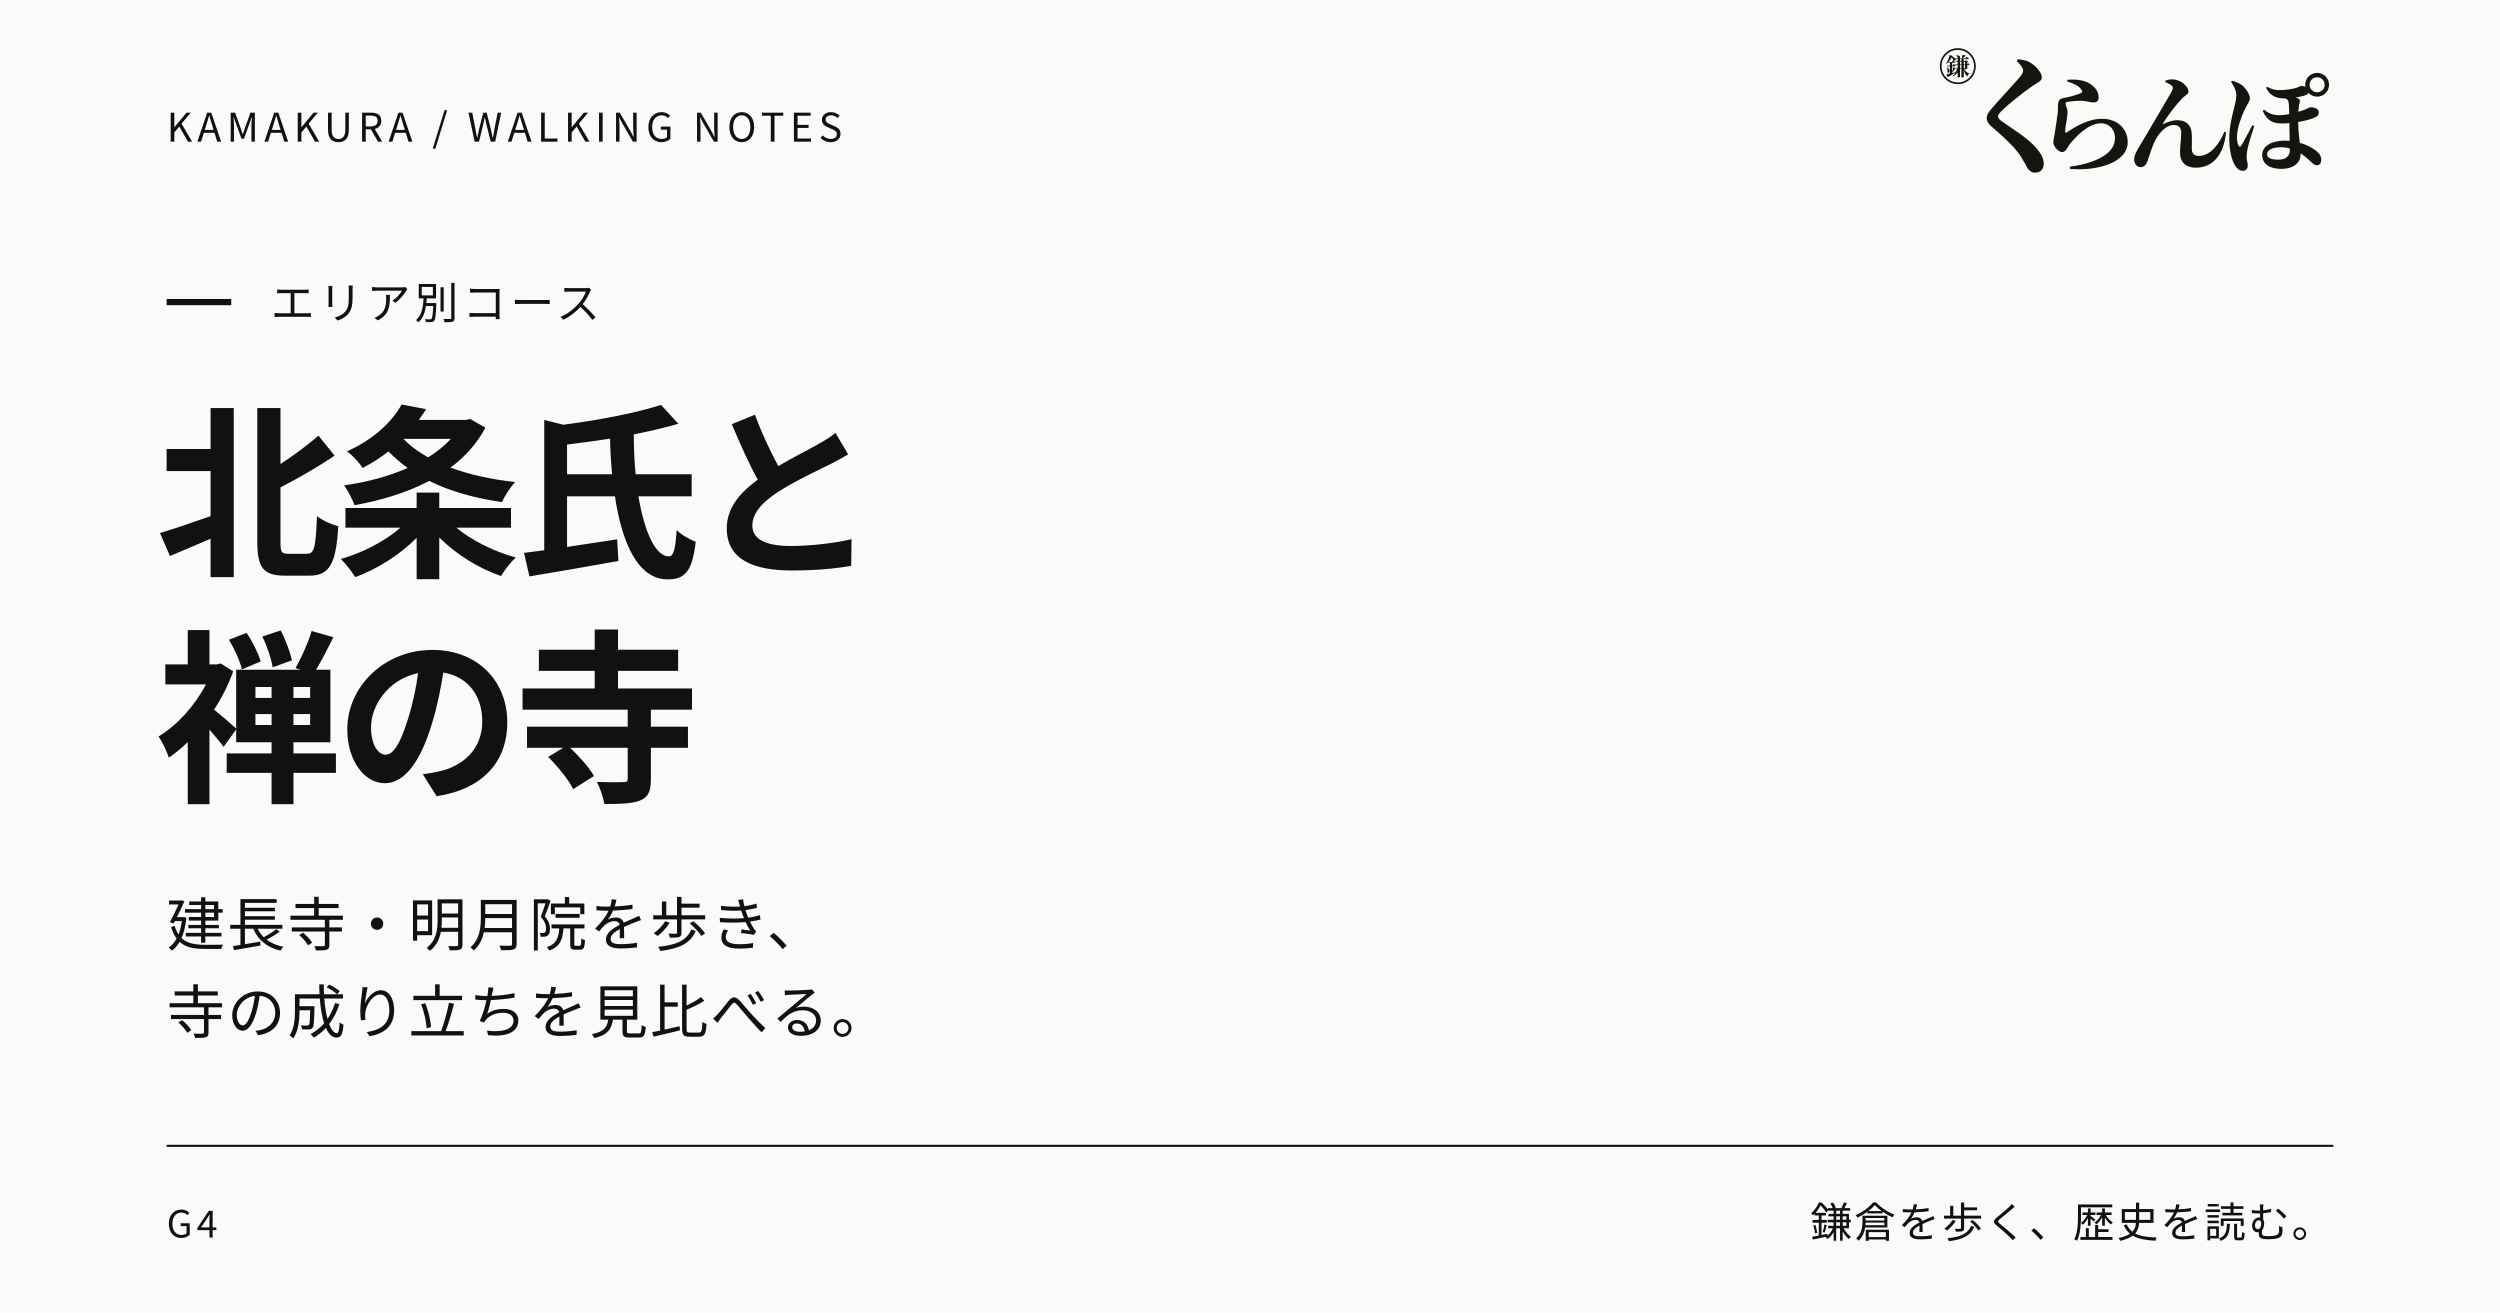
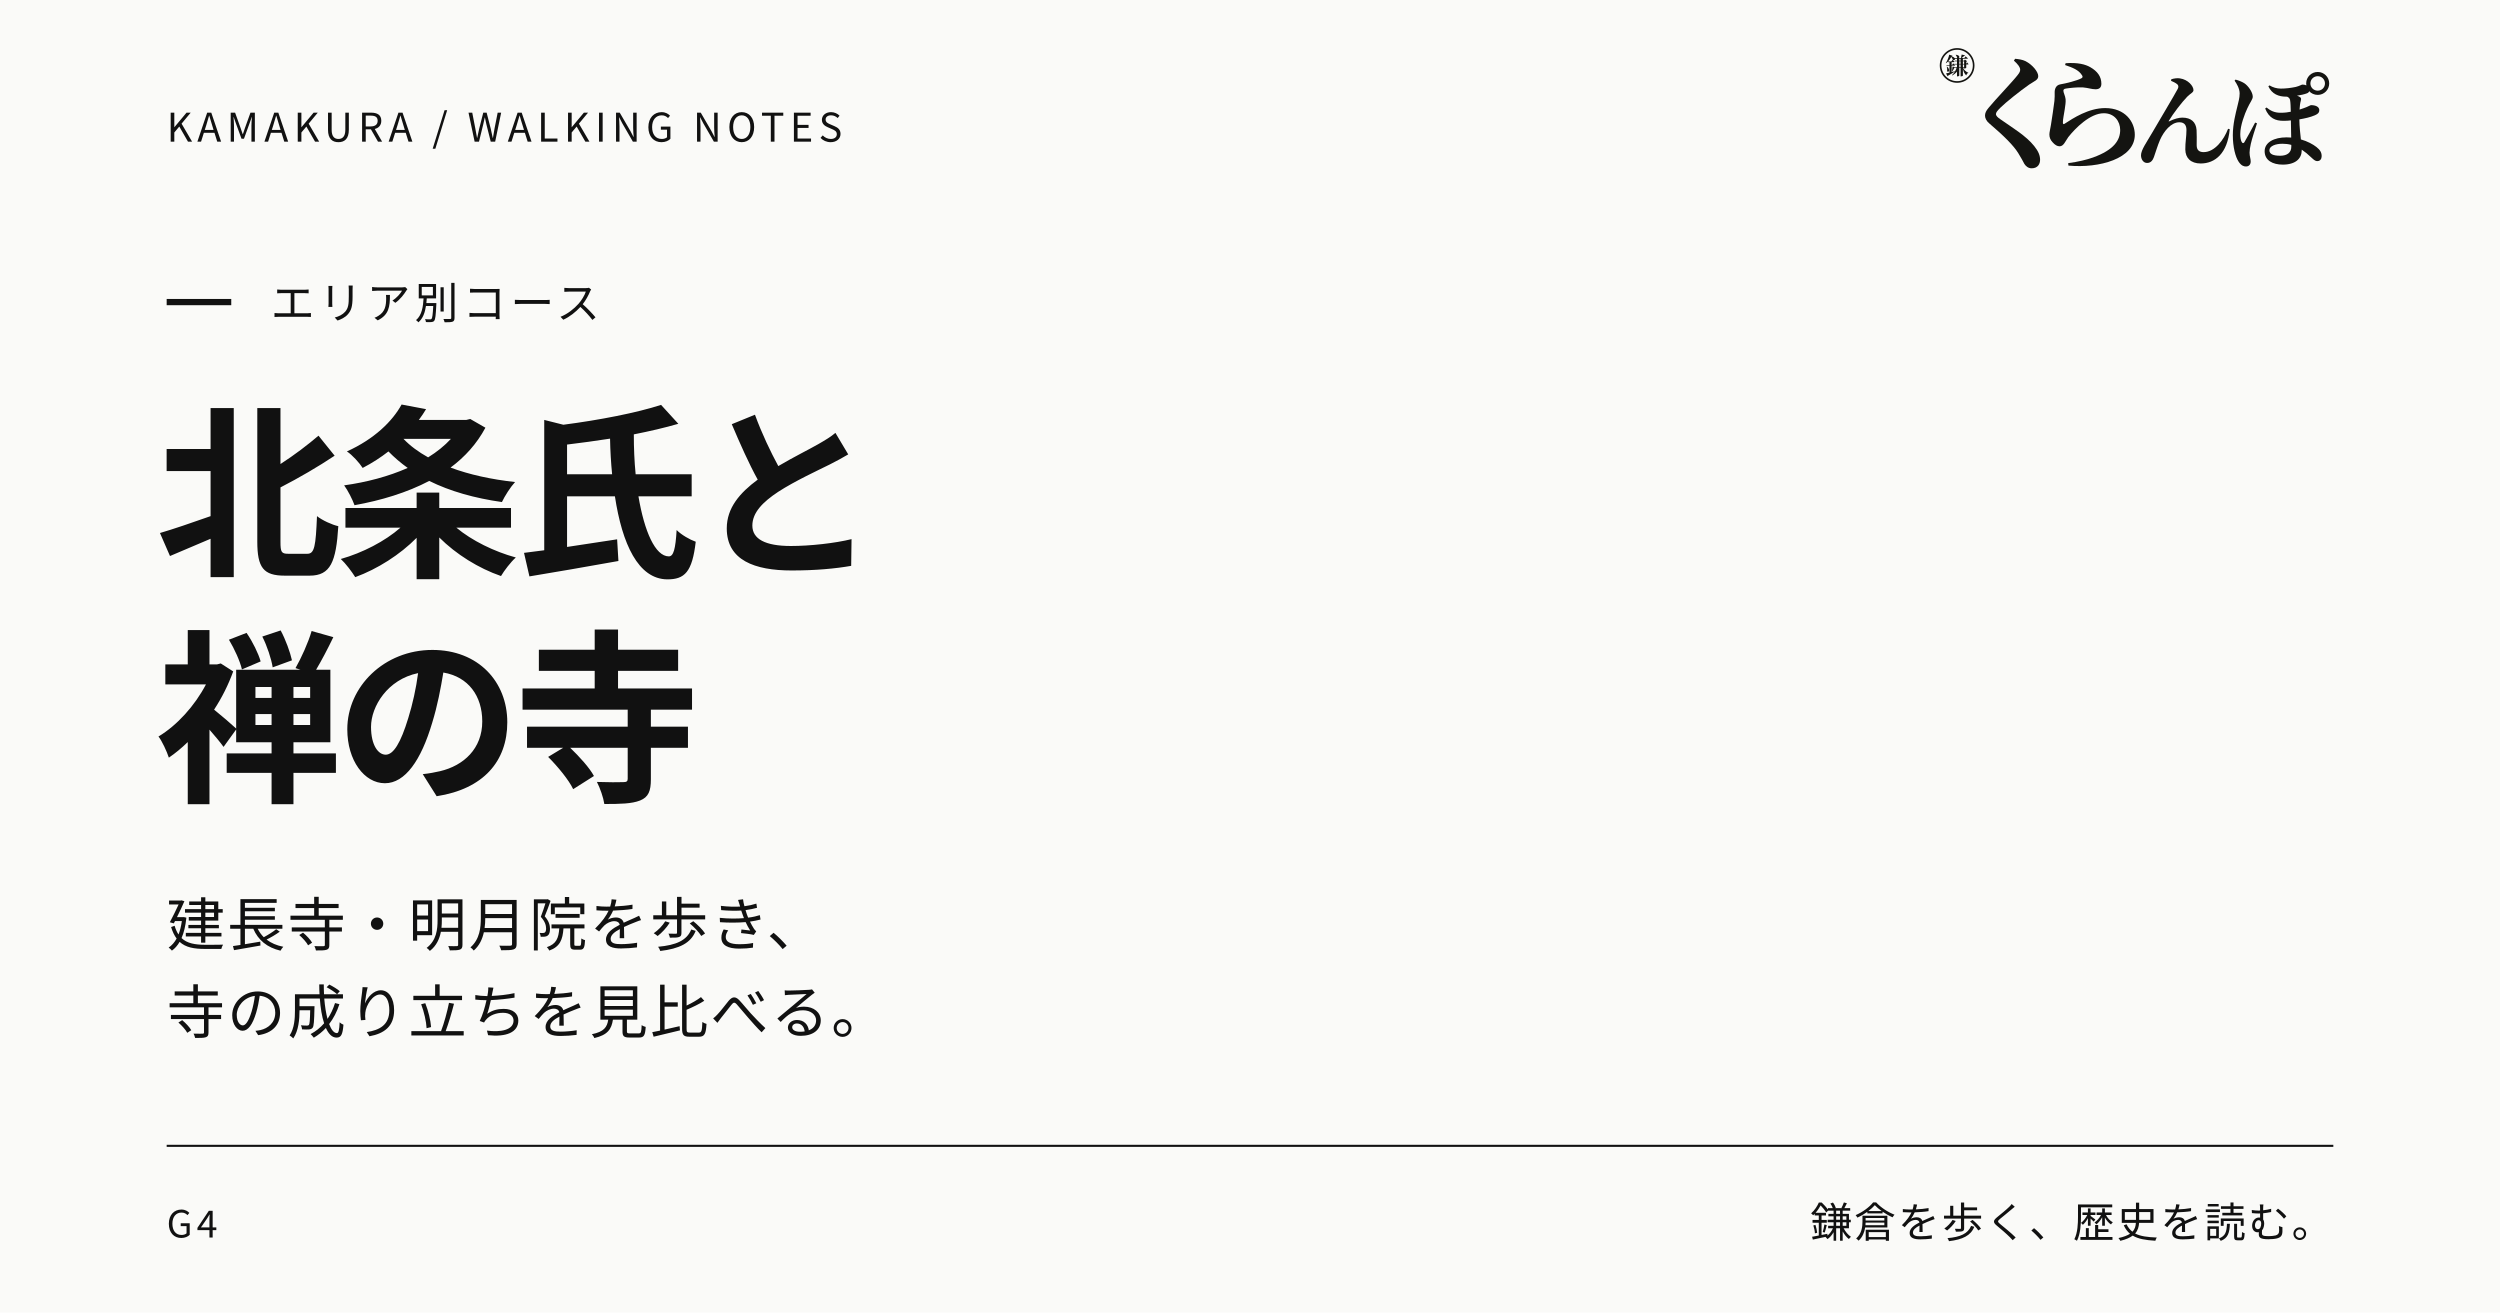
<svg xmlns="http://www.w3.org/2000/svg" width="1200" height="630" viewBox="0 0 1200 630">
  <rect width="1200" height="630" fill="#fafaf8" />
  <g fill="#111" font-family="Noto Sans CJK JP, sans-serif">
    <text x="80" y="68" font-size="19" font-weight="400" letter-spacing="2.6" text-anchor="start">KAMAKURA / WALKING NOTES</text>
-     <g transform="translate(930,22) scale(.5135)">
+     <g transform="translate(930,22) scale(0.4958026)">
      <circle cx="19" cy="19" r="16" fill="none" stroke="#141411" stroke-width="1.6" />
      <path d="M71 332 57 329C71 273 81 194 72 130C134 54 227 196 71 332ZM307 336C300 268 290 187 279 134L296 128C328 170 359 230 385 282C401 282 412 288 417 298L422 281H479C462 227 439 174 410 124L407 134L266 97V375H391C404 375 414 380 416 390C386 424 332 472 332 472L285 403H266V526H368C382 526 392 531 394 542C362 576 304 625 304 625L253 554H112C170 615 218 687 250 753C284 707 309 656 320 621C363 583 422 620 407 673H497V588H406L415 560H497V452H383L391 424H497V309H413L414 305ZM595 673H652V588H595ZM25 39 92 -82C104 -78 113 -69 116 -56C252 20 346 79 409 122C374 62 330 8 278 -37L288 -50C373 -5 443 51 497 118V-88H514C565 -88 595 -66 595 -60V281H652V-88H670C720 -88 751 -66 751 -60V233C779 109 824 17 897 -47C911 12 941 47 982 58L984 69C892 104 801 181 757 281H804V250H819C849 250 894 269 895 276V424H968C980 424 989 429 992 440C972 468 931 512 931 512L897 452H895V546C914 549 927 557 933 565L839 636L795 588H751V673H940C954 673 964 678 966 689C929 724 867 774 867 774L812 702H692C736 731 782 768 811 797C833 797 844 805 848 818L698 852C692 808 679 747 666 702H572C618 729 616 824 450 843L441 838C467 806 497 753 505 707L513 702H396L398 693C381 723 339 754 262 779C289 782 299 790 303 802L160 846C142 743 82 580 13 486L24 478C52 498 79 521 104 546L110 526H172V403H40L48 375H172V73C109 58 56 45 25 39ZM804 424V309H751V424ZM804 452H751V560H804ZM595 424H652V309H595ZM595 452V560H652V452Z" transform="translate(7.707865,27.58427) scale(0.02247191,-0.02247191)" fill="#141411" />
      <path d="M623 -72C675 -72 692 -35 692 -3C692 31 680 64 645 108C577 194 465 259 369 327C348 341 333 355 333 369C333 382 343 395 369 421C411 463 530 558 603 609C646 638 677 646 677 678C677 713 630 771 573 800C548 812 520 816 489 819L479 804C508 778 530 752 530 730C530 716 524 705 509 686C470 635 326 485 273 420C252 395 244 377 244 356C244 337 255 312 280 292C397 192 475 115 514 52C541 9 552 -14 564 -36C576 -55 596 -72 623 -72Z" transform="translate(16.964,110) scale(0.119,-0.119)" fill="#141411" />
-       <path d="M335 -30 337 -50C588 -73 877 6 877 201C877 308 797 418 636 418C500 418 376 336 305 290C297 285 293 287 292 298C291 328 302 369 307 408C311 440 316 461 314 490C311 518 296 543 296 559C296 567 300 575 318 577C343 581 409 589 456 586C501 582 525 571 558 571C591 571 605 588 605 616C605 674 573 717 516 750C475 774 413 790 314 783L310 768C372 747 420 728 446 687C455 675 454 666 442 660C409 642 315 618 271 611C236 605 225 574 225 547C225 522 226 505 223 476C218 429 202 330 195 283C189 244 182 222 182 203C182 180 190 159 208 140C227 118 246 107 265 107C298 107 311 147 336 182C393 254 513 376 625 376C711 376 758 310 758 240C758 158 709 78 537 16C491 -1 413 -20 335 -30Z" transform="translate(90.112,110) scale(0.1,-0.1)" fill="#141411" />
-       <path d="M665 -39C804 -39 924 58 946 293L930 297C889 189 800 71 694 71C653 71 626 88 626 138C626 193 628 238 625 285C619 362 572 405 487 405C455 405 410 394 362 370C355 366 353 369 357 375C397 443 484 556 535 608C563 637 595 648 595 671C595 711 542 774 463 785C441 789 404 785 380 776L378 761C396 754 423 741 438 728C449 718 453 704 443 684C413 626 262 374 196 260C141 165 87 92 87 40C87 4 108 -34 146 -34C183 -34 201 -7 212 23C229 70 246 131 271 189C307 271 377 360 458 360C512 360 527 326 527 284C527 220 515 165 516 96C517 14 569 -39 665 -39Z" transform="translate(175.112,110) scale(0.1,-0.1)" fill="#141411" />
-       <path d="M190 -68C221 -68 236 -47 236 -19C236 8 225 29 225 66C225 85 229 117 237 151C249 202 277 290 297 350L279 357C251 305 194 197 175 167C166 154 156 155 148 171C140 186 135 214 135 246C135 331 179 443 203 494C230 554 256 581 256 608C256 651 211 714 174 738C144 756 117 766 89 773L80 763C99 736 129 687 129 639C129 593 116 555 106 510C91 448 63 344 63 235C63 120 88 24 120 -23C146 -61 169 -68 190 -68ZM885 666C845 666 814 697 814 736C814 775 845 806 885 806C924 806 955 775 955 736C955 697 924 666 885 666ZM885 625C946 625 996 674 996 736C996 798 946 847 885 847C823 847 773 798 773 736L775 717C764 722 751 725 737 725C728 725 712 712 672 702C624 692 575 686 528 686C489 686 451 697 418 717L407 708C442 632 508 608 578 608H588C602 602 614 592 617 576C622 551 623 504 624 462C597 456 565 452 525 452C464 452 427 473 389 503L376 493C415 397 477 374 554 374C578 374 600 375 625 378L628 212C614 213 599 214 584 214C461 214 371 165 371 80C371 -10 450 -50 546 -50C672 -50 730 10 730 89V95C760 75 791 50 825 17C843 1 858 -16 881 -16C909 -16 923 6 923 32C923 68 908 92 873 120C839 147 785 176 722 194C716 249 708 313 707 388C760 397 815 409 858 428C891 442 900 456 900 477C900 524 833 526 819 526C815 526 801 517 777 507C758 499 734 491 709 483C711 515 714 545 721 568C726 587 726 598 708 607C702 611 693 614 684 617C719 623 754 630 780 640C791 644 799 650 802 661C822 639 852 625 885 625ZM629 141V123C629 68 591 36 522 36C453 36 417 52 417 89C417 130 478 152 542 152C572 152 601 149 629 141Z" transform="translate(266.412,110) scale(0.1,-0.1)" fill="#141411" />
+       <path d="M335 -30 337 -50C588 -73 877 6 877 201C877 308 797 418 636 418C500 418 376 336 305 290C297 285 293 287 292 298C291 328 302 369 307 408C311 440 316 461 314 490C311 518 296 543 296 559C296 567 300 575 318 577C343 581 409 589 456 586C501 582 525 571 558 571C591 571 605 588 605 616C605 674 573 717 516 750C475 774 413 790 314 783L310 768C372 747 420 728 446 687C455 675 454 666 442 660C409 642 315 618 271 611C236 605 225 574 225 547C225 522 226 505 223 476C218 429 202 330 195 283C189 244 182 222 182 203C182 180 190 159 208 140C227 118 246 107 265 107C298 107 311 147 336 182C393 254 513 376 625 376C711 376 758 310 758 240C758 158 709 78 537 16C491 -1 413 -20 335 -30Z" transform="translate(86.654,110) scale(0.119,-0.119)" fill="#141411" />
+       <path d="M665 -39C804 -39 924 58 946 293L930 297C889 189 800 71 694 71C653 71 626 88 626 138C626 193 628 238 625 285C619 362 572 405 487 405C455 405 410 394 362 370C355 366 353 369 357 375C397 443 484 556 535 608C563 637 595 648 595 671C595 711 542 774 463 785C441 789 404 785 380 776L378 761C396 754 423 741 438 728C449 718 453 704 443 684C413 626 262 374 196 260C141 165 87 92 87 40C87 4 108 -34 146 -34C183 -34 201 -7 212 23C229 70 246 131 271 189C307 271 377 360 458 360C512 360 527 326 527 284C527 220 515 165 516 96C517 14 569 -39 665 -39Z" transform="translate(188.317,110) scale(0.1,-0.1)" fill="#141411" />
+       <path d="M190 -68C221 -68 236 -47 236 -19C236 8 225 29 225 66C225 85 229 117 237 151C249 202 277 290 297 350L279 357C251 305 194 197 175 167C166 154 156 155 148 171C140 186 135 214 135 246C135 331 179 443 203 494C230 554 256 581 256 608C256 651 211 714 174 738C144 756 117 766 89 773L80 763C99 736 129 687 129 639C129 593 116 555 106 510C91 448 63 344 63 235C63 120 88 24 120 -23C146 -61 169 -68 190 -68ZM885 666C845 666 814 697 814 736C814 775 845 806 885 806C924 806 955 775 955 736C955 697 924 666 885 666ZM885 625C946 625 996 674 996 736C996 798 946 847 885 847C823 847 773 798 773 736L775 717C764 722 751 725 737 725C728 725 712 712 672 702C624 692 575 686 528 686C489 686 451 697 418 717L407 708C442 632 508 608 578 608H588C602 602 614 592 617 576C622 551 623 504 624 462C597 456 565 452 525 452C464 452 427 473 389 503L376 493C415 397 477 374 554 374C578 374 600 375 625 378L628 212C614 213 599 214 584 214C461 214 371 165 371 80C371 -10 450 -50 546 -50C672 -50 730 10 730 89V95C760 75 791 50 825 17C843 1 858 -16 881 -16C909 -16 923 6 923 32C923 68 908 92 873 120C839 147 785 176 722 194C716 249 708 313 707 388C760 397 815 409 858 428C891 442 900 456 900 477C900 524 833 526 819 526C815 526 801 517 777 507C758 499 734 491 709 483C711 515 714 545 721 568C726 587 726 598 708 607C702 611 693 614 684 617C719 623 754 630 780 640C791 644 799 650 802 661C822 639 852 625 885 625ZM629 141V123C629 68 591 36 522 36C453 36 417 52 417 89C417 130 478 152 542 152C572 152 601 149 629 141Z" transform="translate(279.617,110) scale(0.1,-0.1)" fill="#141411" />
    </g>
    <path d="M80 145H111" stroke="#111" stroke-width="3" />
    <text x="130" y="153" font-size="21" font-weight="400" letter-spacing="2" text-anchor="start">エリア別コース</text>
    <text x="75" y="270" font-size="89" font-weight="900" letter-spacing="-3" text-anchor="start">北条氏と</text>
    <text x="75" y="378" font-size="89" font-weight="900" letter-spacing="-3" text-anchor="start">禅の寺</text>
    <text x="80" y="454" font-size="28" font-weight="400" letter-spacing="1" text-anchor="start">建長寺・明月院を歩き、</text>
    <text x="80" y="496" font-size="28" font-weight="400" letter-spacing="1" text-anchor="start">寺の成り立ちを見比べる。</text>
    <path d="M80 550H1120" stroke="#111" stroke-width="1" />
    <text x="80" y="594" font-size="18" font-weight="400" letter-spacing="2" text-anchor="start">G4</text>
    <text x="1120" y="594" font-size="20" font-weight="400" letter-spacing="1" text-anchor="end">鎌倉を歩く、歴史を読む。</text>
  </g>
</svg>
